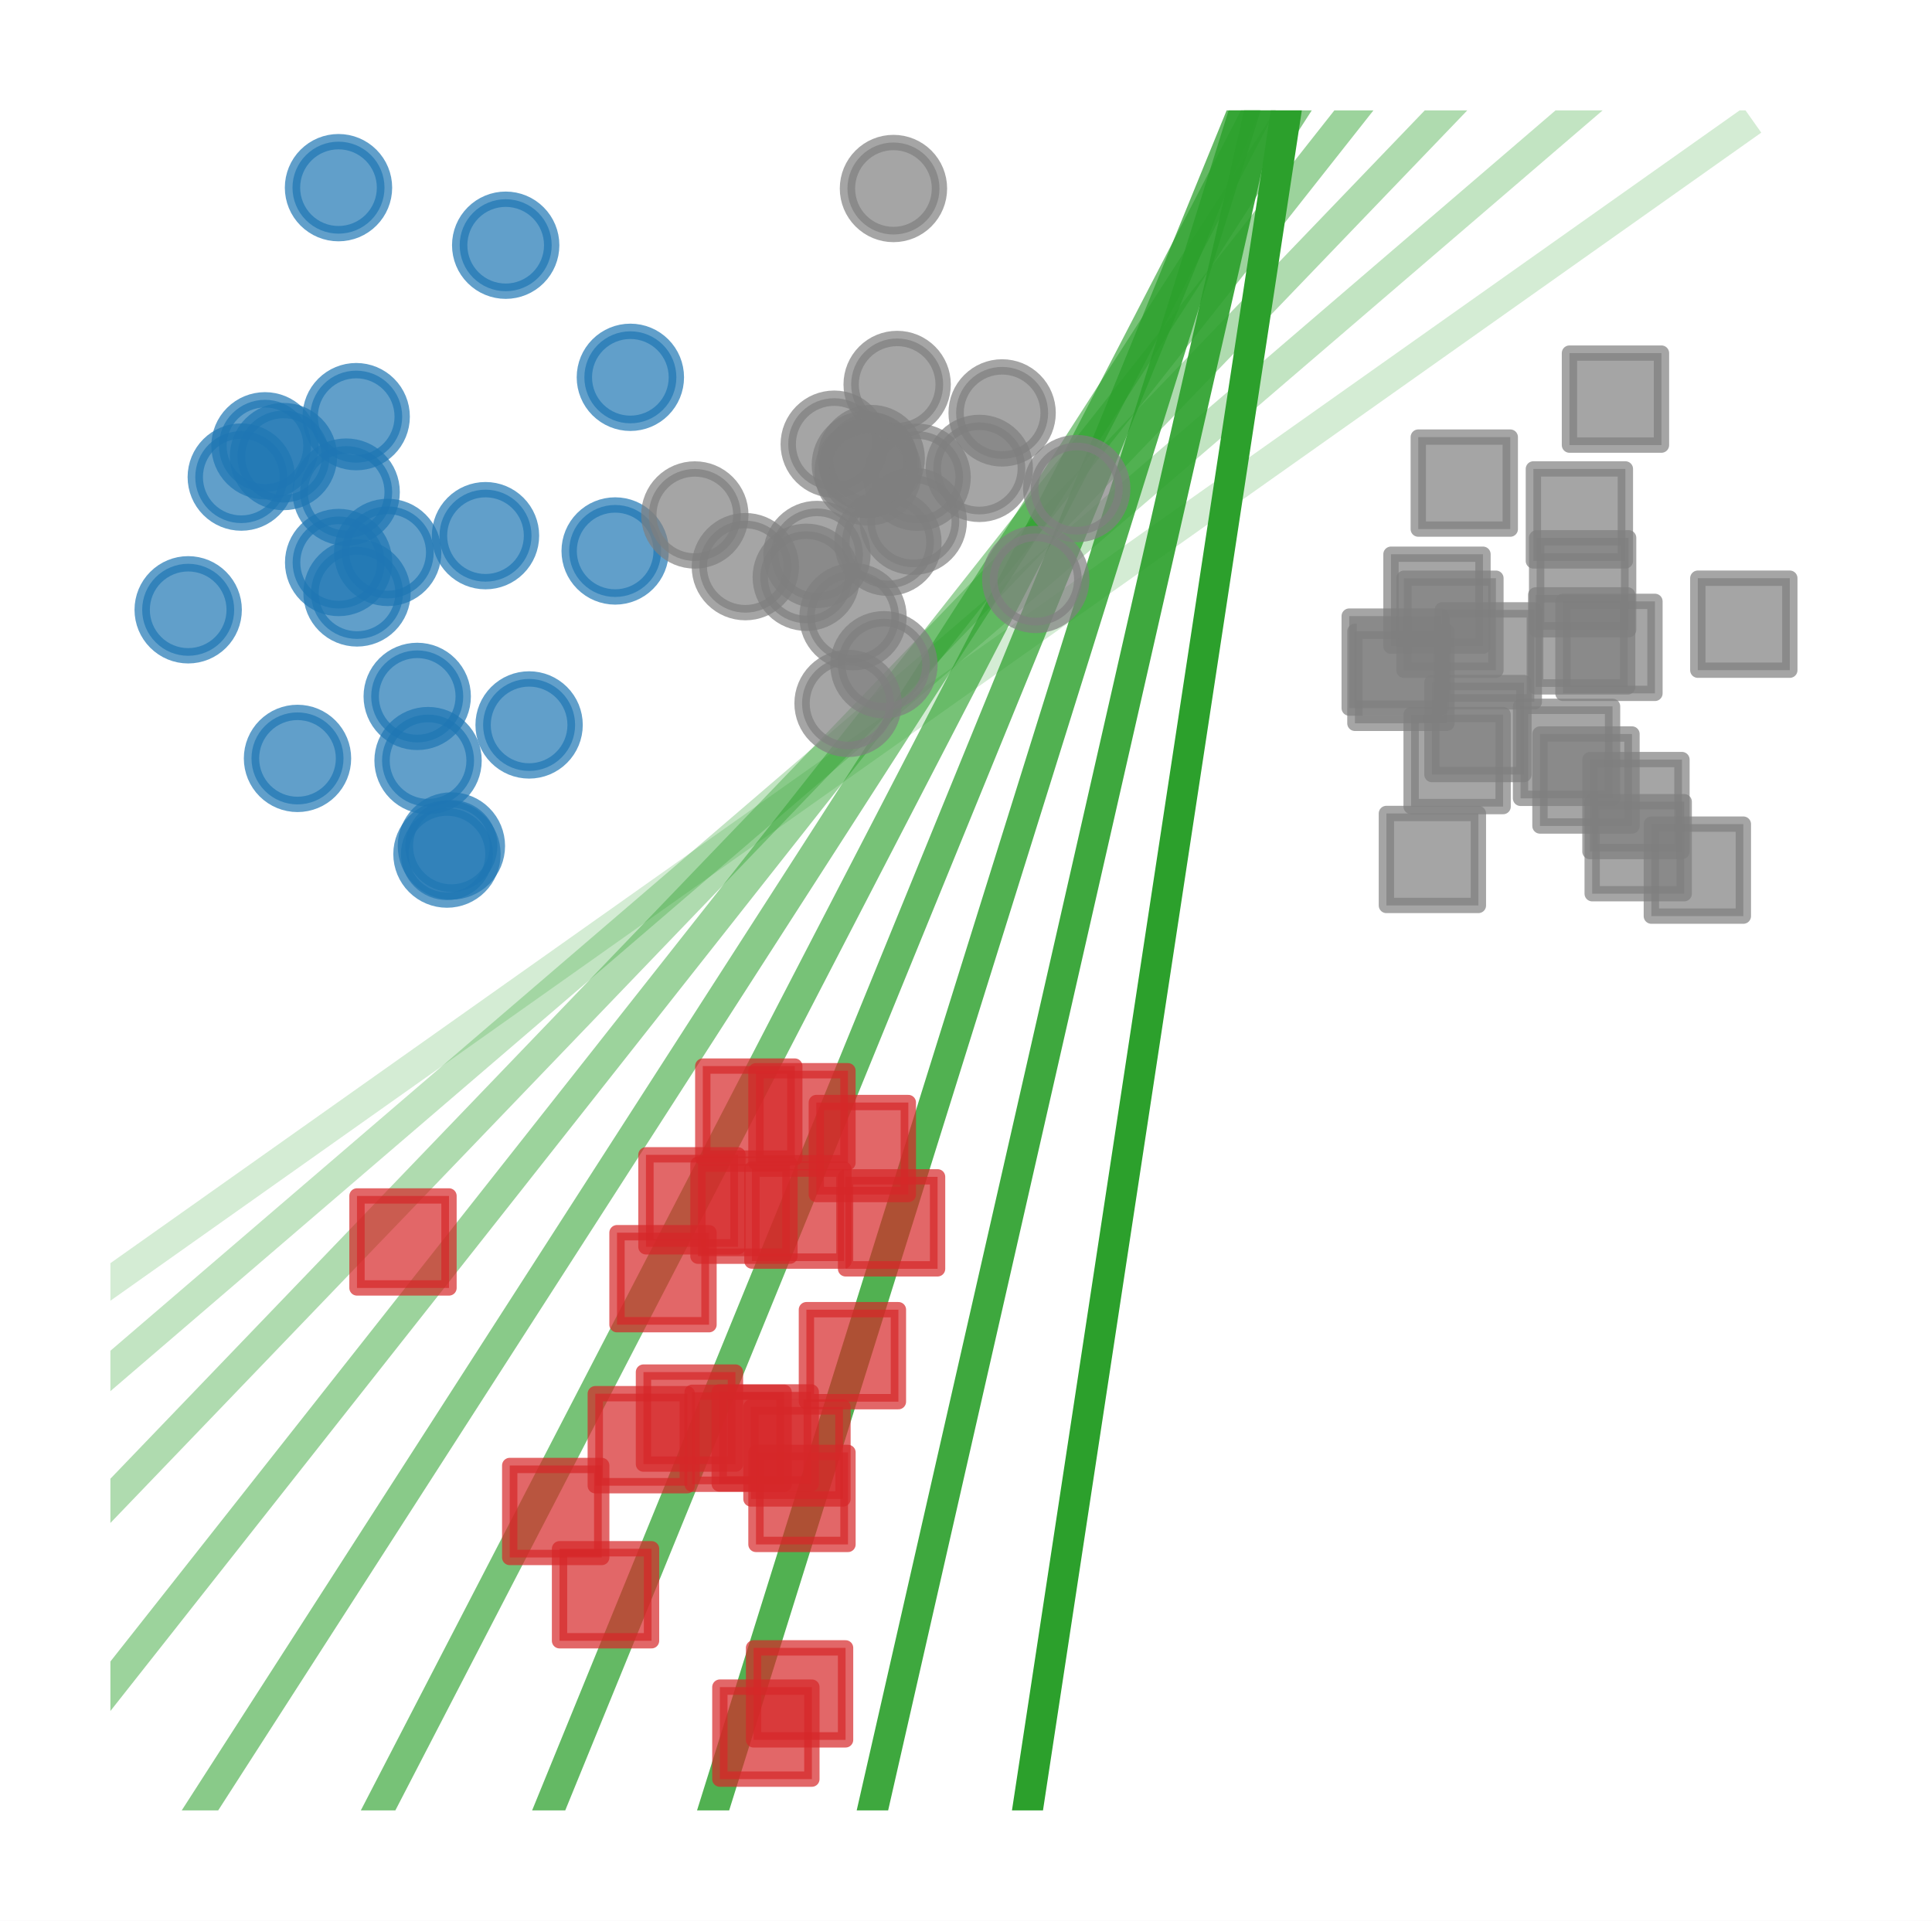
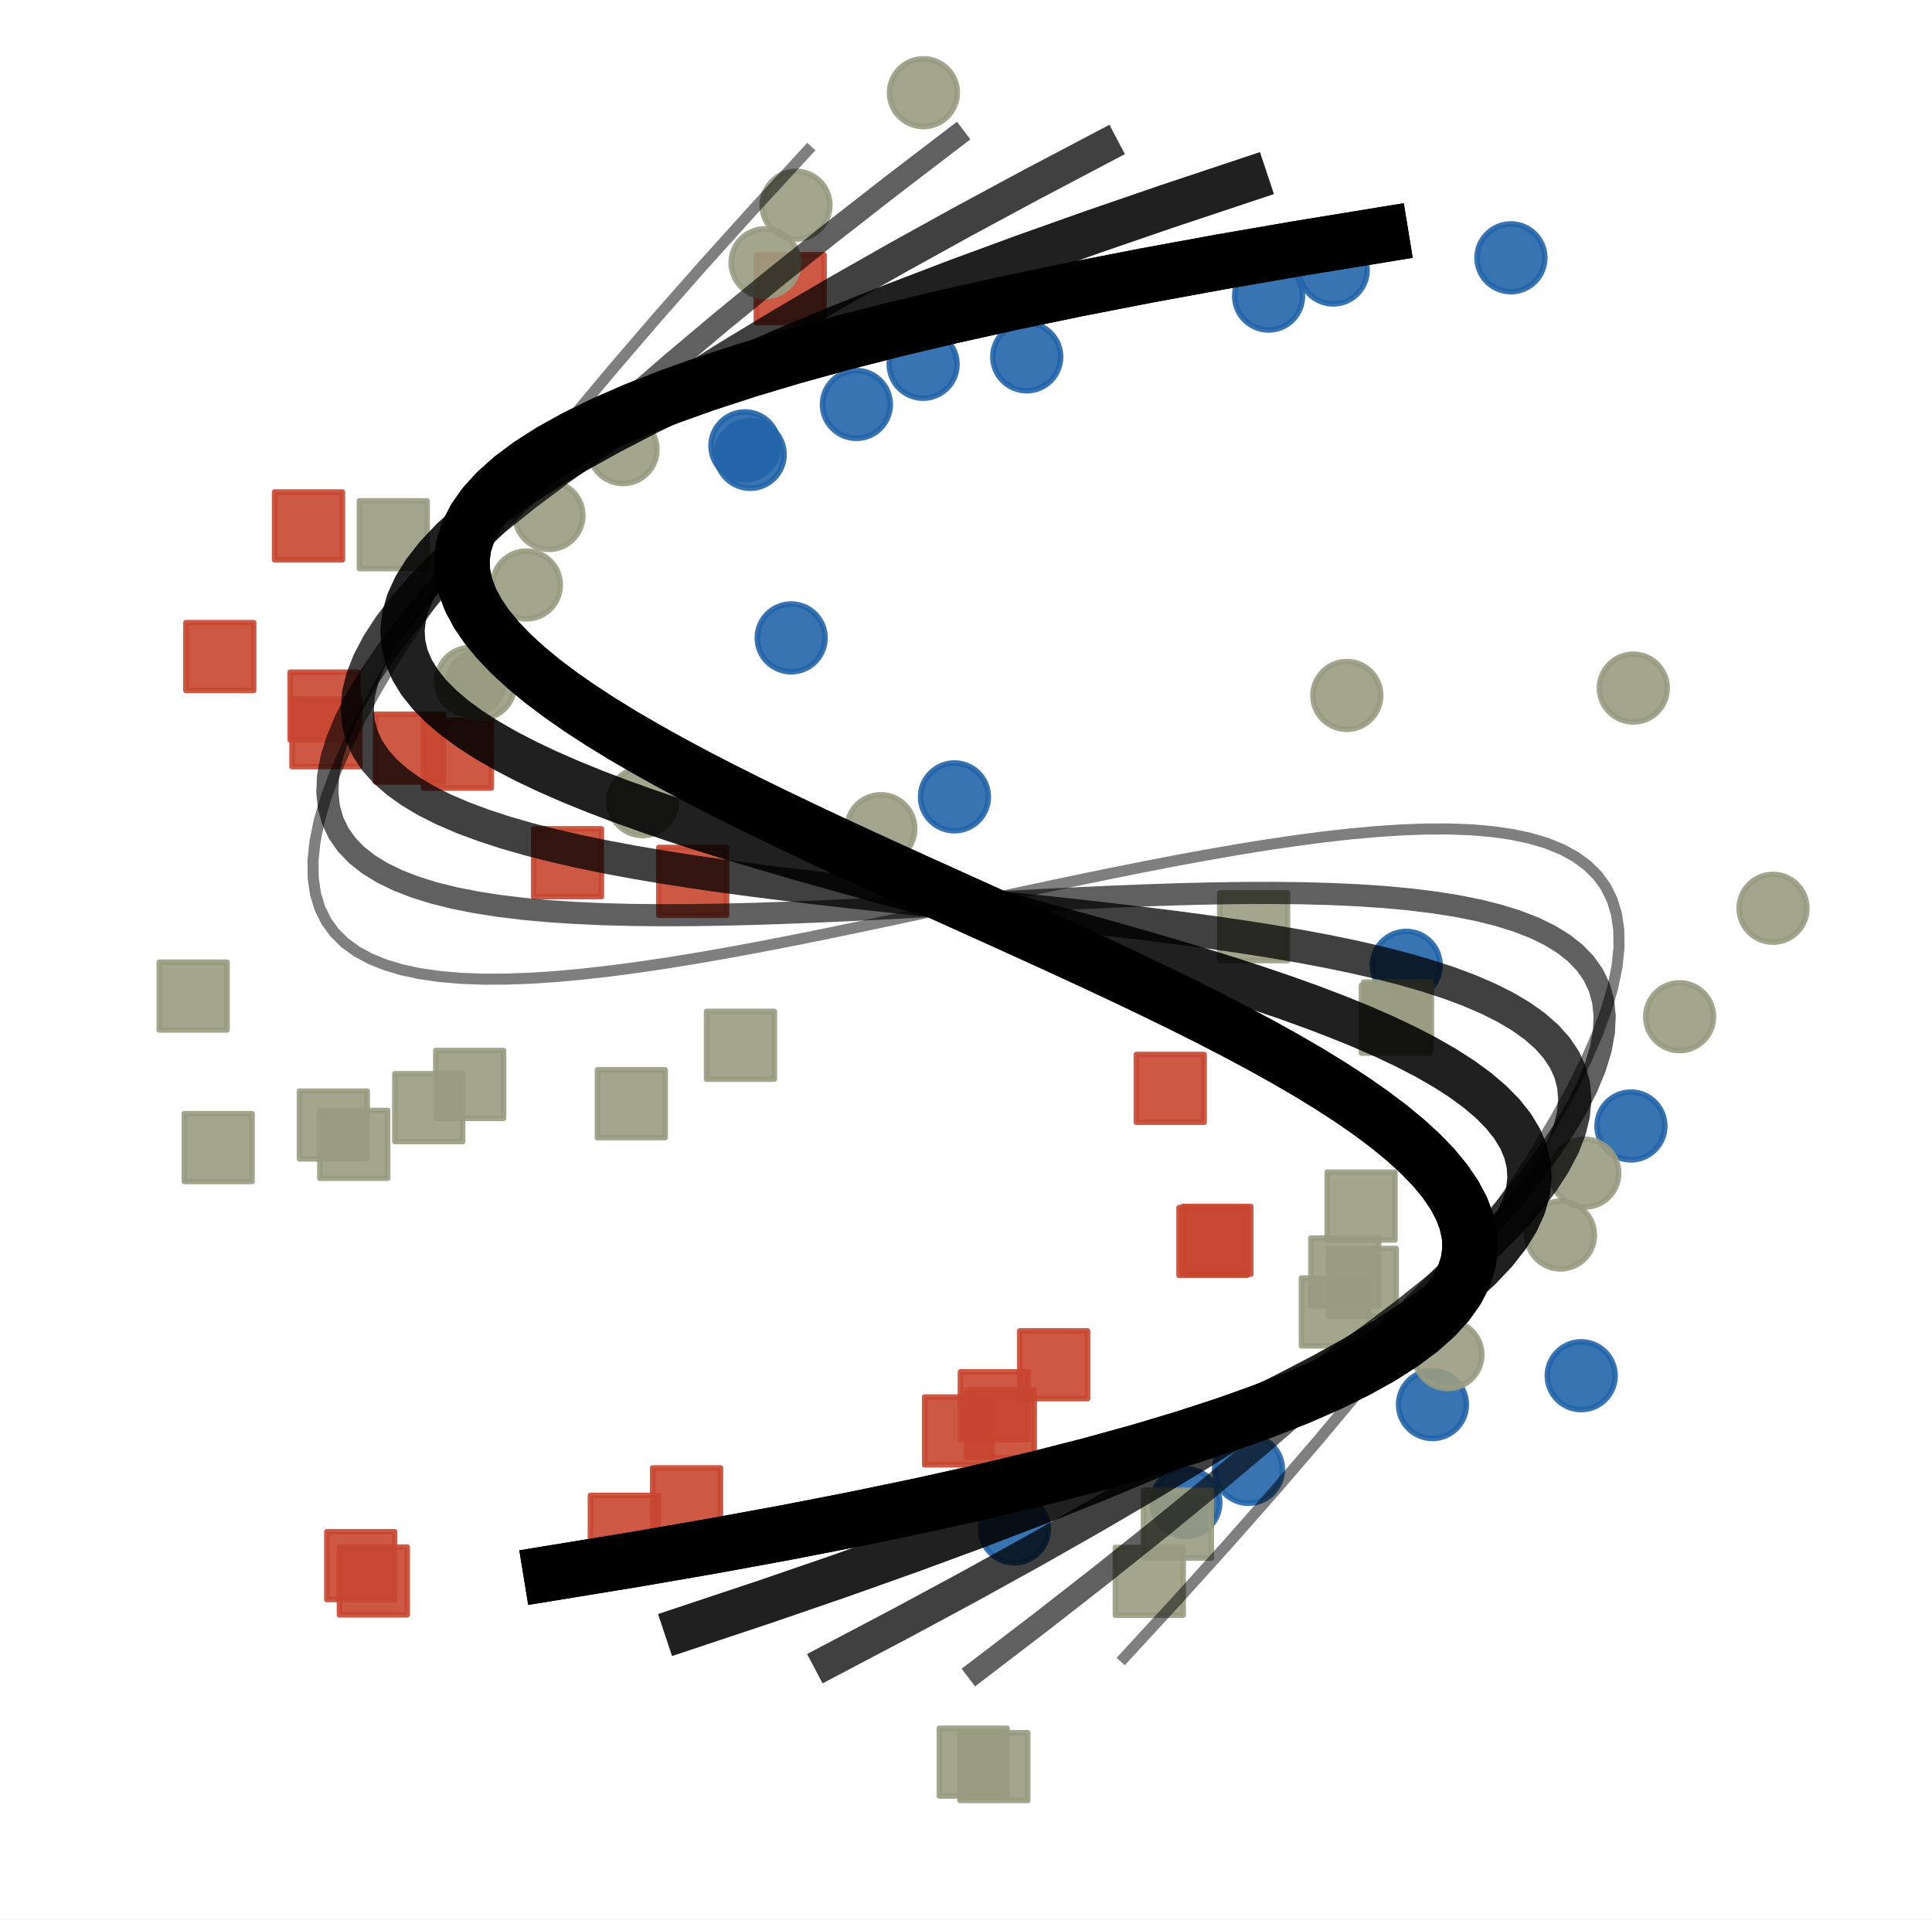
- <svg xmlns="http://www.w3.org/2000/svg" xmlns:xlink="http://www.w3.org/1999/xlink" width="126pt" height="125.28pt" viewBox="0 0 126 125.28" version="1.1">
+ <svg xmlns="http://www.w3.org/2000/svg" xmlns:xlink="http://www.w3.org/1999/xlink" width="349.2pt" height="347.04pt" viewBox="0 0 349.2 347.04" version="1.1">
  <defs>
    <style type="text/css">*{stroke-linejoin: round; stroke-linecap: butt}</style>
  </defs>
  <g id="figure_1">
    <g id="patch_1">
-       <path d="M 0 125.28  L 126 125.28  L 126 0  L 0 0  z " style="fill: #ffffff" />
+       <path d="M 0 347.04  L 349.2 347.04  L 349.2 -0  L 0 -0  z " style="fill: #ffffff" />
    </g>
    <g id="axes_1">
-       <g id="line2d_1">
-         <path d="M -1 89.416  L 113.471 8.412  " clip-path="url(#p5cc4565469)" style="fill: none; stroke: #2ca02c; stroke-opacity: 0.2; stroke-width: 2; stroke-linecap: square" />
-       </g>
-       <g id="line2d_2">
-         <path d="M -1 96.457  L 112.536 -1  " clip-path="url(#p5cc4565469)" style="fill: none; stroke: #2ca02c; stroke-opacity: 0.289; stroke-width: 2; stroke-linecap: square" />
-       </g>
-       <g id="line2d_3">
-         <path d="M -1 106.428  L 102.182 -1  " clip-path="url(#p5cc4565469)" style="fill: none; stroke: #2ca02c; stroke-opacity: 0.378; stroke-width: 2; stroke-linecap: square" />
-       </g>
-       <g id="line2d_4">
-         <path d="M -1 120.376  L 94.768 -1  " clip-path="url(#p5cc4565469)" style="fill: none; stroke: #2ca02c; stroke-opacity: 0.467; stroke-width: 2; stroke-linecap: square" />
-       </g>
-       <g id="line2d_5">
-         <path d="M 7.767 126.28  L 89.634 -1  " clip-path="url(#p5cc4565469)" style="fill: none; stroke: #2ca02c; stroke-opacity: 0.556; stroke-width: 2; stroke-linecap: square" />
-       </g>
-       <g id="line2d_6">
-         <path d="M 20.413 126.28  L 86.305 -1  " clip-path="url(#p5cc4565469)" style="fill: none; stroke: #2ca02c; stroke-opacity: 0.644; stroke-width: 2; stroke-linecap: square" />
-       </g>
-       <g id="line2d_7">
-         <path d="M 32.434 126.28  L 84.428 -1  " clip-path="url(#p5cc4565469)" style="fill: none; stroke: #2ca02c; stroke-opacity: 0.733; stroke-width: 2; stroke-linecap: square" />
-       </g>
-       <g id="line2d_8">
-         <path d="M 43.943 126.28  L 83.737 -1  " clip-path="url(#p5cc4565469)" style="fill: none; stroke: #2ca02c; stroke-opacity: 0.822; stroke-width: 2; stroke-linecap: square" />
-       </g>
-       <g id="line2d_9">
-         <path d="M 55.029 126.28  L 84.028 -1  " clip-path="url(#p5cc4565469)" style="fill: none; stroke: #2ca02c; stroke-opacity: 0.911; stroke-width: 2; stroke-linecap: square" />
-       </g>
-       <g id="line2d_10">
-         <path d="M 65.761 126.28  L 85.139 -1  " clip-path="url(#p5cc4565469)" style="fill: none; stroke: #2ca02c; stroke-width: 2; stroke-linecap: square" />
-       </g>
      <g id="PathCollection_1">
        <defs>
-           <path id="m090e56f8cd" d="M 0 3  C 0.796 3 1.559 2.684 2.121 2.121  C 2.684 1.559 3 0.796 3 0  C 3 -0.796 2.684 -1.559 2.121 -2.121  C 1.559 -2.684 0.796 -3 0 -3  C -0.796 -3 -1.559 -2.684 -2.121 -2.121  C -2.684 -1.559 -3 -0.796 -3 0  C -3 0.796 -2.684 1.559 -2.121 2.121  C -1.559 2.684 -0.796 3 0 3  z " style="stroke: #1f77b4; stroke-opacity: 0.7" />
+           <path id="m9c7c9f10fc" d="M 0 6.124  C 1.624 6.124 3.182 5.478 4.33 4.33  C 5.478 3.182 6.124 1.624 6.124 0  C 6.124 -1.624 5.478 -3.182 4.33 -4.33  C 3.182 -5.478 1.624 -6.124 0 -6.124  C -1.624 -6.124 -3.182 -5.478 -4.33 -4.33  C -5.478 -3.182 -6.124 -1.624 -6.124 0  C -6.124 1.624 -5.478 3.182 -4.33 4.33  C -3.182 5.478 -1.624 6.124 0 6.124  z " style="stroke: #2364aa; stroke-opacity: 0.9" />
        </defs>
-         <g clip-path="url(#p5cc4565469)">
-           <use xlink:href="#m090e56f8cd" x="31.663" y="34.938" style="fill: #1f77b4; fill-opacity: 0.7; stroke: #1f77b4; stroke-opacity: 0.7" />
-           <use xlink:href="#m090e56f8cd" x="32.98" y="15.994" style="fill: #1f77b4; fill-opacity: 0.7; stroke: #1f77b4; stroke-opacity: 0.7" />
-           <use xlink:href="#m090e56f8cd" x="25.284" y="36.031" style="fill: #1f77b4; fill-opacity: 0.7; stroke: #1f77b4; stroke-opacity: 0.7" />
-           <use xlink:href="#m090e56f8cd" x="41.111" y="24.61" style="fill: #1f77b4; fill-opacity: 0.7; stroke: #1f77b4; stroke-opacity: 0.7" />
-           <use xlink:href="#m090e56f8cd" x="23.23" y="27.175" style="fill: #1f77b4; fill-opacity: 0.7; stroke: #1f77b4; stroke-opacity: 0.7" />
-           <use xlink:href="#m090e56f8cd" x="23.283" y="38.672" style="fill: #1f77b4; fill-opacity: 0.7; stroke: #1f77b4; stroke-opacity: 0.7" />
-           <use xlink:href="#m090e56f8cd" x="29.439" y="55.178" style="fill: #1f77b4; fill-opacity: 0.7; stroke: #1f77b4; stroke-opacity: 0.7" />
-           <use xlink:href="#m090e56f8cd" x="12.273" y="39.773" style="fill: #1f77b4; fill-opacity: 0.7; stroke: #1f77b4; stroke-opacity: 0.7" />
-           <use xlink:href="#m090e56f8cd" x="18.488" y="29.778" style="fill: #1f77b4; fill-opacity: 0.7; stroke: #1f77b4; stroke-opacity: 0.7" />
-           <use xlink:href="#m090e56f8cd" x="19.402" y="49.466" style="fill: #1f77b4; fill-opacity: 0.7; stroke: #1f77b4; stroke-opacity: 0.7" />
-           <use xlink:href="#m090e56f8cd" x="40.119" y="35.936" style="fill: #1f77b4; fill-opacity: 0.7; stroke: #1f77b4; stroke-opacity: 0.7" />
-           <use xlink:href="#m090e56f8cd" x="27.917" y="49.608" style="fill: #1f77b4; fill-opacity: 0.7; stroke: #1f77b4; stroke-opacity: 0.7" />
-           <use xlink:href="#m090e56f8cd" x="22.576" y="32.097" style="fill: #1f77b4; fill-opacity: 0.7; stroke: #1f77b4; stroke-opacity: 0.7" />
-           <use xlink:href="#m090e56f8cd" x="17.282" y="29.077" style="fill: #1f77b4; fill-opacity: 0.7; stroke: #1f77b4; stroke-opacity: 0.7" />
-           <use xlink:href="#m090e56f8cd" x="22.085" y="36.688" style="fill: #1f77b4; fill-opacity: 0.7; stroke: #1f77b4; stroke-opacity: 0.7" />
-           <use xlink:href="#m090e56f8cd" x="22.076" y="12.24" style="fill: #1f77b4; fill-opacity: 0.7; stroke: #1f77b4; stroke-opacity: 0.7" />
-           <use xlink:href="#m090e56f8cd" x="27.21" y="45.422" style="fill: #1f77b4; fill-opacity: 0.7; stroke: #1f77b4; stroke-opacity: 0.7" />
-           <use xlink:href="#m090e56f8cd" x="34.507" y="47.283" style="fill: #1f77b4; fill-opacity: 0.7; stroke: #1f77b4; stroke-opacity: 0.7" />
-           <use xlink:href="#m090e56f8cd" x="29.15" y="55.707" style="fill: #1f77b4; fill-opacity: 0.7; stroke: #1f77b4; stroke-opacity: 0.7" />
-           <use xlink:href="#m090e56f8cd" x="15.735" y="31.117" style="fill: #1f77b4; fill-opacity: 0.7; stroke: #1f77b4; stroke-opacity: 0.7" />
+         <g clip-path="url(#pc92a93dfd9)">
+           <use xlink:href="#m9c7c9f10fc" x="254.164" y="174.51" style="fill: #2364aa; fill-opacity: 0.9; stroke: #2364aa; stroke-opacity: 0.9" />
+           <use xlink:href="#m9c7c9f10fc" x="134.634" y="80.598" style="fill: #2364aa; fill-opacity: 0.9; stroke: #2364aa; stroke-opacity: 0.9" />
+           <use xlink:href="#m9c7c9f10fc" x="258.913" y="253.927" style="fill: #2364aa; fill-opacity: 0.9; stroke: #2364aa; stroke-opacity: 0.9" />
+           <use xlink:href="#m9c7c9f10fc" x="166.848" y="65.862" style="fill: #2364aa; fill-opacity: 0.9; stroke: #2364aa; stroke-opacity: 0.9" />
+           <use xlink:href="#m9c7c9f10fc" x="185.576" y="64.515" style="fill: #2364aa; fill-opacity: 0.9; stroke: #2364aa; stroke-opacity: 0.9" />
+           <use xlink:href="#m9c7c9f10fc" x="142.999" y="115.324" style="fill: #2364aa; fill-opacity: 0.9; stroke: #2364aa; stroke-opacity: 0.9" />
+           <use xlink:href="#m9c7c9f10fc" x="285.797" y="248.71" style="fill: #2364aa; fill-opacity: 0.9; stroke: #2364aa; stroke-opacity: 0.9" />
+           <use xlink:href="#m9c7c9f10fc" x="172.512" y="144.06" style="fill: #2364aa; fill-opacity: 0.9; stroke: #2364aa; stroke-opacity: 0.9" />
+           <use xlink:href="#m9c7c9f10fc" x="273.09" y="46.608" style="fill: #2364aa; fill-opacity: 0.9; stroke: #2364aa; stroke-opacity: 0.9" />
+           <use xlink:href="#m9c7c9f10fc" x="229.292" y="53.529" style="fill: #2364aa; fill-opacity: 0.9; stroke: #2364aa; stroke-opacity: 0.9" />
+           <use xlink:href="#m9c7c9f10fc" x="135.593" y="82.145" style="fill: #2364aa; fill-opacity: 0.9; stroke: #2364aa; stroke-opacity: 0.9" />
+           <use xlink:href="#m9c7c9f10fc" x="183.348" y="276.416" style="fill: #2364aa; fill-opacity: 0.9; stroke: #2364aa; stroke-opacity: 0.9" />
+           <use xlink:href="#m9c7c9f10fc" x="240.973" y="48.814" style="fill: #2364aa; fill-opacity: 0.9; stroke: #2364aa; stroke-opacity: 0.9" />
+           <use xlink:href="#m9c7c9f10fc" x="214.335" y="271.657" style="fill: #2364aa; fill-opacity: 0.9; stroke: #2364aa; stroke-opacity: 0.9" />
+           <use xlink:href="#m9c7c9f10fc" x="225.659" y="265.64" style="fill: #2364aa; fill-opacity: 0.9; stroke: #2364aa; stroke-opacity: 0.9" />
+           <use xlink:href="#m9c7c9f10fc" x="294.781" y="203.558" style="fill: #2364aa; fill-opacity: 0.9; stroke: #2364aa; stroke-opacity: 0.9" />
+           <use xlink:href="#m9c7c9f10fc" x="154.789" y="73.12" style="fill: #2364aa; fill-opacity: 0.9; stroke: #2364aa; stroke-opacity: 0.9" />
        </g>
      </g>
      <g id="PathCollection_2">
        <defs>
-           <path id="m68e657d75e" d="M -3 3  L 3 3  L 3 -3  L -3 -3  z " style="stroke: #d62728; stroke-opacity: 0.7" />
+           <path id="mf6afba331c" d="M -6.124 6.124  L 6.124 6.124  L 6.124 -6.124  L -6.124 -6.124  z " style="stroke: #c84630; stroke-opacity: 0.9" />
        </defs>
-         <g clip-path="url(#p5cc4565469)">
-           <use xlink:href="#m68e657d75e" x="55.592" y="88.422" style="fill: #d62728; fill-opacity: 0.7; stroke: #d62728; stroke-opacity: 0.7" />
-           <use xlink:href="#m68e657d75e" x="48.138" y="93.809" style="fill: #d62728; fill-opacity: 0.7; stroke: #d62728; stroke-opacity: 0.7" />
-           <use xlink:href="#m68e657d75e" x="36.243" y="98.584" style="fill: #d62728; fill-opacity: 0.7; stroke: #d62728; stroke-opacity: 0.7" />
-           <use xlink:href="#m68e657d75e" x="45.127" y="78.322" style="fill: #d62728; fill-opacity: 0.7; stroke: #d62728; stroke-opacity: 0.7" />
-           <use xlink:href="#m68e657d75e" x="52.146" y="110.48" style="fill: #d62728; fill-opacity: 0.7; stroke: #d62728; stroke-opacity: 0.7" />
-           <use xlink:href="#m68e657d75e" x="51.976" y="94.767" style="fill: #d62728; fill-opacity: 0.7; stroke: #d62728; stroke-opacity: 0.7" />
-           <use xlink:href="#m68e657d75e" x="43.239" y="83.401" style="fill: #d62728; fill-opacity: 0.7; stroke: #d62728; stroke-opacity: 0.7" />
-           <use xlink:href="#m68e657d75e" x="58.146" y="79.757" style="fill: #d62728; fill-opacity: 0.7; stroke: #d62728; stroke-opacity: 0.7" />
-           <use xlink:href="#m68e657d75e" x="41.823" y="93.902" style="fill: #d62728; fill-opacity: 0.7; stroke: #d62728; stroke-opacity: 0.7" />
-           <use xlink:href="#m68e657d75e" x="52.038" y="79.252" style="fill: #d62728; fill-opacity: 0.7; stroke: #d62728; stroke-opacity: 0.7" />
-           <use xlink:href="#m68e657d75e" x="44.965" y="92.493" style="fill: #d62728; fill-opacity: 0.7; stroke: #d62728; stroke-opacity: 0.7" />
-           <use xlink:href="#m68e657d75e" x="39.491" y="104.016" style="fill: #d62728; fill-opacity: 0.7; stroke: #d62728; stroke-opacity: 0.7" />
-           <use xlink:href="#m68e657d75e" x="56.239" y="74.911" style="fill: #d62728; fill-opacity: 0.7; stroke: #d62728; stroke-opacity: 0.7" />
-           <use xlink:href="#m68e657d75e" x="48.519" y="78.933" style="fill: #d62728; fill-opacity: 0.7; stroke: #d62728; stroke-opacity: 0.7" />
-           <use xlink:href="#m68e657d75e" x="52.303" y="97.732" style="fill: #d62728; fill-opacity: 0.7; stroke: #d62728; stroke-opacity: 0.7" />
-           <use xlink:href="#m68e657d75e" x="52.301" y="72.838" style="fill: #d62728; fill-opacity: 0.7; stroke: #d62728; stroke-opacity: 0.7" />
-           <use xlink:href="#m68e657d75e" x="48.834" y="72.534" style="fill: #d62728; fill-opacity: 0.7; stroke: #d62728; stroke-opacity: 0.7" />
-           <use xlink:href="#m68e657d75e" x="26.282" y="81.004" style="fill: #d62728; fill-opacity: 0.7; stroke: #d62728; stroke-opacity: 0.7" />
-           <use xlink:href="#m68e657d75e" x="49.907" y="93.785" style="fill: #d62728; fill-opacity: 0.7; stroke: #d62728; stroke-opacity: 0.7" />
-           <use xlink:href="#m68e657d75e" x="49.948" y="113.04" style="fill: #d62728; fill-opacity: 0.7; stroke: #d62728; stroke-opacity: 0.7" />
+         <g clip-path="url(#pc92a93dfd9)">
+           <use xlink:href="#mf6afba331c" x="74.019" y="135.253" style="fill: #c84630; fill-opacity: 0.9; stroke: #c84630; stroke-opacity: 0.9" />
+           <use xlink:href="#mf6afba331c" x="82.676" y="136.339" style="fill: #c84630; fill-opacity: 0.9; stroke: #c84630; stroke-opacity: 0.9" />
+           <use xlink:href="#mf6afba331c" x="173.254" y="258.686" style="fill: #c84630; fill-opacity: 0.9; stroke: #c84630; stroke-opacity: 0.9" />
+           <use xlink:href="#mf6afba331c" x="219.944" y="224.227" style="fill: #c84630; fill-opacity: 0.9; stroke: #c84630; stroke-opacity: 0.9" />
+           <use xlink:href="#mf6afba331c" x="55.758" y="95.08" style="fill: #c84630; fill-opacity: 0.9; stroke: #c84630; stroke-opacity: 0.9" />
+           <use xlink:href="#mf6afba331c" x="65.202" y="283.034" style="fill: #c84630; fill-opacity: 0.9; stroke: #c84630; stroke-opacity: 0.9" />
+           <use xlink:href="#mf6afba331c" x="112.842" y="276.467" style="fill: #c84630; fill-opacity: 0.9; stroke: #c84630; stroke-opacity: 0.9" />
+           <use xlink:href="#mf6afba331c" x="211.513" y="196.759" style="fill: #c84630; fill-opacity: 0.9; stroke: #c84630; stroke-opacity: 0.9" />
+           <use xlink:href="#mf6afba331c" x="39.728" y="118.694" style="fill: #c84630; fill-opacity: 0.9; stroke: #c84630; stroke-opacity: 0.9" />
+           <use xlink:href="#mf6afba331c" x="219.236" y="224.439" style="fill: #c84630; fill-opacity: 0.9; stroke: #c84630; stroke-opacity: 0.9" />
+           <use xlink:href="#mf6afba331c" x="102.577" y="155.968" style="fill: #c84630; fill-opacity: 0.9; stroke: #c84630; stroke-opacity: 0.9" />
+           <use xlink:href="#mf6afba331c" x="58.575" y="127.648" style="fill: #c84630; fill-opacity: 0.9; stroke: #c84630; stroke-opacity: 0.9" />
+           <use xlink:href="#mf6afba331c" x="190.448" y="246.728" style="fill: #c84630; fill-opacity: 0.9; stroke: #c84630; stroke-opacity: 0.9" />
+           <use xlink:href="#mf6afba331c" x="179.714" y="254.139" style="fill: #c84630; fill-opacity: 0.9; stroke: #c84630; stroke-opacity: 0.9" />
+           <use xlink:href="#mf6afba331c" x="180.806" y="257.421" style="fill: #c84630; fill-opacity: 0.9; stroke: #c84630; stroke-opacity: 0.9" />
+           <use xlink:href="#mf6afba331c" x="58.912" y="132.472" style="fill: #c84630; fill-opacity: 0.9; stroke: #c84630; stroke-opacity: 0.9" />
+           <use xlink:href="#mf6afba331c" x="125.205" y="159.332" style="fill: #c84630; fill-opacity: 0.9; stroke: #c84630; stroke-opacity: 0.9" />
+           <use xlink:href="#mf6afba331c" x="67.484" y="285.813" style="fill: #c84630; fill-opacity: 0.9; stroke: #c84630; stroke-opacity: 0.9" />
+           <use xlink:href="#mf6afba331c" x="142.823" y="52.191" style="fill: #c84630; fill-opacity: 0.9; stroke: #c84630; stroke-opacity: 0.9" />
+           <use xlink:href="#mf6afba331c" x="124.094" y="271.5" style="fill: #c84630; fill-opacity: 0.9; stroke: #c84630; stroke-opacity: 0.9" />
        </g>
      </g>
      <g id="PathCollection_3">
        <defs>
-           <path id="m04024e84eb" d="M 0 3  C 0.796 3 1.559 2.684 2.121 2.121  C 2.684 1.559 3 0.796 3 0  C 3 -0.796 2.684 -1.559 2.121 -2.121  C 1.559 -2.684 0.796 -3 0 -3  C -0.796 -3 -1.559 -2.684 -2.121 -2.121  C -2.684 -1.559 -3 -0.796 -3 0  C -3 0.796 -2.684 1.559 -2.121 2.121  C -1.559 2.684 -0.796 3 0 3  z " style="stroke: #7f7f7f; stroke-opacity: 0.7" />
+           <path id="m6c04879633" d="M 0 6.124  C 1.624 6.124 3.182 5.478 4.33 4.33  C 5.478 3.182 6.124 1.624 6.124 0  C 6.124 -1.624 5.478 -3.182 4.33 -4.33  C 3.182 -5.478 1.624 -6.124 0 -6.124  C -1.624 -6.124 -3.182 -5.478 -4.33 -4.33  C -5.478 -3.182 -6.124 -1.624 -6.124 0  C -6.124 1.624 -5.478 3.182 -4.33 4.33  C -3.182 5.478 -1.624 6.124 0 6.124  z " style="stroke: #999c81; stroke-opacity: 0.9" />
        </defs>
-         <g clip-path="url(#p5cc4565469)">
-           <use xlink:href="#m04024e84eb" x="56.437" y="30.307" style="fill: #7f7f7f; fill-opacity: 0.7; stroke: #7f7f7f; stroke-opacity: 0.7" />
-           <use xlink:href="#m04024e84eb" x="67.549" y="37.794" style="fill: #7f7f7f; fill-opacity: 0.7; stroke: #7f7f7f; stroke-opacity: 0.7" />
-           <use xlink:href="#m04024e84eb" x="52.583" y="37.652" style="fill: #7f7f7f; fill-opacity: 0.7; stroke: #7f7f7f; stroke-opacity: 0.7" />
-           <use xlink:href="#m04024e84eb" x="63.867" y="30.55" style="fill: #7f7f7f; fill-opacity: 0.7; stroke: #7f7f7f; stroke-opacity: 0.7" />
-           <use xlink:href="#m04024e84eb" x="54.407" y="28.972" style="fill: #7f7f7f; fill-opacity: 0.7; stroke: #7f7f7f; stroke-opacity: 0.7" />
-           <use xlink:href="#m04024e84eb" x="58.51" y="25.077" style="fill: #7f7f7f; fill-opacity: 0.7; stroke: #7f7f7f; stroke-opacity: 0.7" />
-           <use xlink:href="#m04024e84eb" x="53.279" y="36.164" style="fill: #7f7f7f; fill-opacity: 0.7; stroke: #7f7f7f; stroke-opacity: 0.7" />
-           <use xlink:href="#m04024e84eb" x="55.308" y="45.878" style="fill: #7f7f7f; fill-opacity: 0.7; stroke: #7f7f7f; stroke-opacity: 0.7" />
-           <use xlink:href="#m04024e84eb" x="59.813" y="31.129" style="fill: #7f7f7f; fill-opacity: 0.7; stroke: #7f7f7f; stroke-opacity: 0.7" />
-           <use xlink:href="#m04024e84eb" x="57.908" y="35.368" style="fill: #7f7f7f; fill-opacity: 0.7; stroke: #7f7f7f; stroke-opacity: 0.7" />
-           <use xlink:href="#m04024e84eb" x="48.61" y="36.959" style="fill: #7f7f7f; fill-opacity: 0.7; stroke: #7f7f7f; stroke-opacity: 0.7" />
-           <use xlink:href="#m04024e84eb" x="55.632" y="40.223" style="fill: #7f7f7f; fill-opacity: 0.7; stroke: #7f7f7f; stroke-opacity: 0.7" />
-           <use xlink:href="#m04024e84eb" x="56.819" y="29.906" style="fill: #7f7f7f; fill-opacity: 0.7; stroke: #7f7f7f; stroke-opacity: 0.7" />
-           <use xlink:href="#m04024e84eb" x="70.222" y="31.868" style="fill: #7f7f7f; fill-opacity: 0.7; stroke: #7f7f7f; stroke-opacity: 0.7" />
-           <use xlink:href="#m04024e84eb" x="59.561" y="33.998" style="fill: #7f7f7f; fill-opacity: 0.7; stroke: #7f7f7f; stroke-opacity: 0.7" />
-           <use xlink:href="#m04024e84eb" x="45.315" y="33.588" style="fill: #7f7f7f; fill-opacity: 0.7; stroke: #7f7f7f; stroke-opacity: 0.7" />
-           <use xlink:href="#m04024e84eb" x="58.269" y="12.295" style="fill: #7f7f7f; fill-opacity: 0.7; stroke: #7f7f7f; stroke-opacity: 0.7" />
-           <use xlink:href="#m04024e84eb" x="56.616" y="30.782" style="fill: #7f7f7f; fill-opacity: 0.7; stroke: #7f7f7f; stroke-opacity: 0.7" />
-           <use xlink:href="#m04024e84eb" x="57.648" y="43.356" style="fill: #7f7f7f; fill-opacity: 0.7; stroke: #7f7f7f; stroke-opacity: 0.7" />
-           <use xlink:href="#m04024e84eb" x="65.356" y="26.931" style="fill: #7f7f7f; fill-opacity: 0.7; stroke: #7f7f7f; stroke-opacity: 0.7" />
+         <g clip-path="url(#pc92a93dfd9)">
+           <use xlink:href="#m6c04879633" x="243.428" y="125.727" style="fill: #999c81; fill-opacity: 0.9; stroke: #999c81; stroke-opacity: 0.9" />
+           <use xlink:href="#m6c04879633" x="85.029" y="123.183" style="fill: #999c81; fill-opacity: 0.9; stroke: #999c81; stroke-opacity: 0.9" />
+           <use xlink:href="#m6c04879633" x="303.583" y="183.807" style="fill: #999c81; fill-opacity: 0.9; stroke: #999c81; stroke-opacity: 0.9" />
+           <use xlink:href="#m6c04879633" x="99.22" y="93.192" style="fill: #999c81; fill-opacity: 0.9; stroke: #999c81; stroke-opacity: 0.9" />
+           <use xlink:href="#m6c04879633" x="112.608" y="81.286" style="fill: #999c81; fill-opacity: 0.9; stroke: #999c81; stroke-opacity: 0.9" />
+           <use xlink:href="#m6c04879633" x="116.15" y="144.928" style="fill: #999c81; fill-opacity: 0.9; stroke: #999c81; stroke-opacity: 0.9" />
+           <use xlink:href="#m6c04879633" x="320.464" y="164.201" style="fill: #999c81; fill-opacity: 0.9; stroke: #999c81; stroke-opacity: 0.9" />
+           <use xlink:href="#m6c04879633" x="159.209" y="149.806" style="fill: #999c81; fill-opacity: 0.9; stroke: #999c81; stroke-opacity: 0.9" />
+           <use xlink:href="#m6c04879633" x="166.903" y="16.76" style="fill: #999c81; fill-opacity: 0.9; stroke: #999c81; stroke-opacity: 0.9" />
+           <use xlink:href="#m6c04879633" x="138.278" y="47.49" style="fill: #999c81; fill-opacity: 0.9; stroke: #999c81; stroke-opacity: 0.9" />
+           <use xlink:href="#m6c04879633" x="86.865" y="123.811" style="fill: #999c81; fill-opacity: 0.9; stroke: #999c81; stroke-opacity: 0.9" />
+           <use xlink:href="#m6c04879633" x="261.702" y="244.906" style="fill: #999c81; fill-opacity: 0.9; stroke: #999c81; stroke-opacity: 0.9" />
+           <use xlink:href="#m6c04879633" x="143.87" y="37.096" style="fill: #999c81; fill-opacity: 0.9; stroke: #999c81; stroke-opacity: 0.9" />
+           <use xlink:href="#m6c04879633" x="282.052" y="223.269" style="fill: #999c81; fill-opacity: 0.9; stroke: #999c81; stroke-opacity: 0.9" />
+           <use xlink:href="#m6c04879633" x="286.445" y="212.086" style="fill: #999c81; fill-opacity: 0.9; stroke: #999c81; stroke-opacity: 0.9" />
+           <use xlink:href="#m6c04879633" x="295.214" y="124.397" style="fill: #999c81; fill-opacity: 0.9; stroke: #999c81; stroke-opacity: 0.9" />
+           <use xlink:href="#m6c04879633" x="95.147" y="105.753" style="fill: #999c81; fill-opacity: 0.9; stroke: #999c81; stroke-opacity: 0.9" />
        </g>
      </g>
      <g id="PathCollection_4">
        <defs>
-           <path id="m497fd3457a" d="M -3 3  L 3 3  L 3 -3  L -3 -3  z " style="stroke: #7f7f7f; stroke-opacity: 0.7" />
+           <path id="m159008f1fb" d="M -6.124 6.124  L 6.124 6.124  L 6.124 -6.124  L -6.124 -6.124  z " style="stroke: #999c81; stroke-opacity: 0.9" />
        </defs>
-         <g clip-path="url(#p5cc4565469)">
-           <use xlink:href="#m497fd3457a" x="106.692" y="52.542" style="fill: #7f7f7f; fill-opacity: 0.7; stroke: #7f7f7f; stroke-opacity: 0.7" />
-           <use xlink:href="#m497fd3457a" x="110.697" y="56.753" style="fill: #7f7f7f; fill-opacity: 0.7; stroke: #7f7f7f; stroke-opacity: 0.7" />
-           <use xlink:href="#m497fd3457a" x="105.356" y="26.031" style="fill: #7f7f7f; fill-opacity: 0.7; stroke: #7f7f7f; stroke-opacity: 0.7" />
-           <use xlink:href="#m497fd3457a" x="95.03" y="49.607" style="fill: #7f7f7f; fill-opacity: 0.7; stroke: #7f7f7f; stroke-opacity: 0.7" />
-           <use xlink:href="#m497fd3457a" x="102.166" y="49.07" style="fill: #7f7f7f; fill-opacity: 0.7; stroke: #7f7f7f; stroke-opacity: 0.7" />
-           <use xlink:href="#m497fd3457a" x="91.364" y="44.178" style="fill: #7f7f7f; fill-opacity: 0.7; stroke: #7f7f7f; stroke-opacity: 0.7" />
-           <use xlink:href="#m497fd3457a" x="94.56" y="40.714" style="fill: #7f7f7f; fill-opacity: 0.7; stroke: #7f7f7f; stroke-opacity: 0.7" />
-           <use xlink:href="#m497fd3457a" x="95.496" y="31.509" style="fill: #7f7f7f; fill-opacity: 0.7; stroke: #7f7f7f; stroke-opacity: 0.7" />
-           <use xlink:href="#m497fd3457a" x="96.387" y="47.519" style="fill: #7f7f7f; fill-opacity: 0.7; stroke: #7f7f7f; stroke-opacity: 0.7" />
-           <use xlink:href="#m497fd3457a" x="106.839" y="55.291" style="fill: #7f7f7f; fill-opacity: 0.7; stroke: #7f7f7f; stroke-opacity: 0.7" />
-           <use xlink:href="#m497fd3457a" x="103.003" y="33.585" style="fill: #7f7f7f; fill-opacity: 0.7; stroke: #7f7f7f; stroke-opacity: 0.7" />
-           <use xlink:href="#m497fd3457a" x="90.992" y="43.185" style="fill: #7f7f7f; fill-opacity: 0.7; stroke: #7f7f7f; stroke-opacity: 0.7" />
-           <use xlink:href="#m497fd3457a" x="103.215" y="38.078" style="fill: #7f7f7f; fill-opacity: 0.7; stroke: #7f7f7f; stroke-opacity: 0.7" />
-           <use xlink:href="#m497fd3457a" x="93.417" y="56.057" style="fill: #7f7f7f; fill-opacity: 0.7; stroke: #7f7f7f; stroke-opacity: 0.7" />
-           <use xlink:href="#m497fd3457a" x="104.931" y="42.224" style="fill: #7f7f7f; fill-opacity: 0.7; stroke: #7f7f7f; stroke-opacity: 0.7" />
-           <use xlink:href="#m497fd3457a" x="103.154" y="41.801" style="fill: #7f7f7f; fill-opacity: 0.7; stroke: #7f7f7f; stroke-opacity: 0.7" />
-           <use xlink:href="#m497fd3457a" x="97.063" y="42.778" style="fill: #7f7f7f; fill-opacity: 0.7; stroke: #7f7f7f; stroke-opacity: 0.7" />
-           <use xlink:href="#m497fd3457a" x="103.433" y="50.874" style="fill: #7f7f7f; fill-opacity: 0.7; stroke: #7f7f7f; stroke-opacity: 0.7" />
-           <use xlink:href="#m497fd3457a" x="113.727" y="40.712" style="fill: #7f7f7f; fill-opacity: 0.7; stroke: #7f7f7f; stroke-opacity: 0.7" />
-           <use xlink:href="#m497fd3457a" x="93.716" y="39.149" style="fill: #7f7f7f; fill-opacity: 0.7; stroke: #7f7f7f; stroke-opacity: 0.7" />
+         <g clip-path="url(#pc92a93dfd9)">
+           <use xlink:href="#m159008f1fb" x="77.491" y="200.243" style="fill: #999c81; fill-opacity: 0.9; stroke: #999c81; stroke-opacity: 0.9" />
+           <use xlink:href="#m159008f1fb" x="84.895" y="196.049" style="fill: #999c81; fill-opacity: 0.9; stroke: #999c81; stroke-opacity: 0.9" />
+           <use xlink:href="#m159008f1fb" x="241.352" y="237.184" style="fill: #999c81; fill-opacity: 0.9; stroke: #999c81; stroke-opacity: 0.9" />
+           <use xlink:href="#m159008f1fb" x="252.595" y="183.68" style="fill: #999c81; fill-opacity: 0.9; stroke: #999c81; stroke-opacity: 0.9" />
+           <use xlink:href="#m159008f1fb" x="34.913" y="180.07" style="fill: #999c81; fill-opacity: 0.9; stroke: #999c81; stroke-opacity: 0.9" />
+           <use xlink:href="#m159008f1fb" x="175.906" y="318.569" style="fill: #999c81; fill-opacity: 0.9; stroke: #999c81; stroke-opacity: 0.9" />
+           <use xlink:href="#m159008f1fb" x="207.728" y="285.879" style="fill: #999c81; fill-opacity: 0.9; stroke: #999c81; stroke-opacity: 0.9" />
+           <use xlink:href="#m159008f1fb" x="226.589" y="167.532" style="fill: #999c81; fill-opacity: 0.9; stroke: #999c81; stroke-opacity: 0.9" />
+           <use xlink:href="#m159008f1fb" x="39.438" y="207.467" style="fill: #999c81; fill-opacity: 0.9; stroke: #999c81; stroke-opacity: 0.9" />
+           <use xlink:href="#m159008f1fb" x="252.203" y="184.253" style="fill: #999c81; fill-opacity: 0.9; stroke: #999c81; stroke-opacity: 0.9" />
+           <use xlink:href="#m159008f1fb" x="114.11" y="199.532" style="fill: #999c81; fill-opacity: 0.9; stroke: #999c81; stroke-opacity: 0.9" />
+           <use xlink:href="#m159008f1fb" x="60.248" y="203.384" style="fill: #999c81; fill-opacity: 0.9; stroke: #999c81; stroke-opacity: 0.9" />
+           <use xlink:href="#m159008f1fb" x="246.012" y="218.041" style="fill: #999c81; fill-opacity: 0.9; stroke: #999c81; stroke-opacity: 0.9" />
+           <use xlink:href="#m159008f1fb" x="243.064" y="229.95" style="fill: #999c81; fill-opacity: 0.9; stroke: #999c81; stroke-opacity: 0.9" />
+           <use xlink:href="#m159008f1fb" x="246.236" y="231.83" style="fill: #999c81; fill-opacity: 0.9; stroke: #999c81; stroke-opacity: 0.9" />
+           <use xlink:href="#m159008f1fb" x="63.939" y="206.883" style="fill: #999c81; fill-opacity: 0.9; stroke: #999c81; stroke-opacity: 0.9" />
+           <use xlink:href="#m159008f1fb" x="133.838" y="188.971" style="fill: #999c81; fill-opacity: 0.9; stroke: #999c81; stroke-opacity: 0.9" />
+           <use xlink:href="#m159008f1fb" x="179.632" y="319.373" style="fill: #999c81; fill-opacity: 0.9; stroke: #999c81; stroke-opacity: 0.9" />
+           <use xlink:href="#m159008f1fb" x="71.086" y="96.668" style="fill: #999c81; fill-opacity: 0.9; stroke: #999c81; stroke-opacity: 0.9" />
+           <use xlink:href="#m159008f1fb" x="212.812" y="275.542" style="fill: #999c81; fill-opacity: 0.9; stroke: #999c81; stroke-opacity: 0.9" />
        </g>
+       </g>
+       <g id="line2d_1">
+         <path d="M 99.605 284.4  L 114.555 281.956  L 128.682 279.513  L 142.004 277.069  L 154.538 274.625  L 166.299 272.182  L 177.306 269.738  L 187.575 267.295  L 197.124 264.851  L 205.968 262.407  L 214.126 259.964  L 221.613 257.52  L 228.448 255.076  L 234.647 252.633  L 240.227 250.189  L 245.204 247.745  L 249.597 245.302  L 253.421 242.858  L 256.695 240.415  L 259.434 237.971  L 261.655 235.527  L 263.377 233.084  L 264.615 230.64  L 265.386 228.196  L 265.709 225.753  L 265.598 223.309  L 265.073 220.865  L 264.148 218.422  L 262.842 215.978  L 261.172 213.535  L 259.154 211.091  L 256.805 208.647  L 254.142 206.204  L 251.182 203.76  L 247.943 201.316  L 244.441 198.873  L 240.693 196.429  L 236.716 193.985  L 232.526 191.542  L 228.142 189.098  L 223.58 186.655  L 218.857 184.211  L 213.989 181.767  L 208.995 179.324  L 203.89 176.88  L 198.692 174.436  L 193.417 171.993  L 188.083 169.549  L 182.707 167.105  L 177.305 164.662  L 171.895 162.218  L 166.493 159.775  L 161.117 157.331  L 155.783 154.887  L 150.508 152.444  L 145.31 150  L 140.205 147.556  L 135.211 145.113  L 130.343 142.669  L 125.62 140.225  L 121.058 137.782  L 116.674 135.338  L 112.484 132.895  L 108.507 130.451  L 104.759 128.007  L 101.257 125.564  L 98.018 123.12  L 95.058 120.676  L 92.395 118.233  L 90.046 115.789  L 88.028 113.345  L 86.358 110.902  L 85.052 108.458  L 84.127 106.015  L 83.602 103.571  L 83.491 101.127  L 83.814 98.684  L 84.585 96.24  L 85.823 93.796  L 87.545 91.353  L 89.766 88.909  L 92.505 86.465  L 95.779 84.022  L 99.603 81.578  L 103.996 79.135  L 108.973 76.691  L 114.553 74.247  L 120.752 71.804  L 127.587 69.36  L 135.074 66.916  L 143.232 64.473  L 152.076 62.029  L 161.625 59.585  L 171.894 57.142  L 182.901 54.698  L 194.662 52.255  L 207.196 49.811  L 220.518 47.367  L 234.645 44.924  L 249.595 42.48  " clip-path="url(#pc92a93dfd9)" style="fill: none; stroke: #000000; stroke-width: 10; stroke-linecap: square" />
+       </g>
+       <g id="line2d_2">
+         <path d="M 123.999 294.325  L 138.252 289.574  L 151.695 284.951  L 164.345 280.455  L 176.218 276.083  L 187.331 271.832  L 197.701 267.699  L 207.344 263.682  L 216.278 259.778  L 224.518 255.984  L 232.082 252.298  L 238.986 248.717  L 245.248 245.238  L 250.882 241.86  L 255.908 238.578  L 260.34 235.391  L 264.196 232.295  L 267.492 229.289  L 270.246 226.369  L 272.474 223.533  L 274.192 220.778  L 275.417 218.102  L 276.167 215.501  L 276.457 212.973  L 276.304 210.516  L 275.726 208.127  L 274.738 205.803  L 273.358 203.541  L 271.602 201.34  L 269.487 199.195  L 267.03 197.105  L 264.247 195.067  L 261.155 193.078  L 257.771 191.136  L 254.111 189.238  L 250.192 187.38  L 246.031 185.562  L 241.644 183.779  L 237.049 182.029  L 232.262 180.311  L 227.299 178.62  L 222.178 176.954  L 216.914 175.311  L 211.526 173.688  L 206.029 172.082  L 200.44 170.491  L 194.775 168.911  L 189.053 167.342  L 183.288 165.778  L 177.499 164.219  L 171.701 162.661  L 165.912 161.102  L 160.147 159.538  L 154.425 157.969  L 148.76 156.389  L 143.171 154.798  L 137.674 153.192  L 132.286 151.569  L 127.022 149.926  L 121.901 148.26  L 116.938 146.569  L 112.151 144.851  L 107.556 143.101  L 103.169 141.318  L 99.008 139.5  L 95.089 137.642  L 91.429 135.744  L 88.045 133.802  L 84.953 131.813  L 82.17 129.775  L 79.713 127.685  L 77.598 125.54  L 75.842 123.339  L 74.462 121.077  L 73.474 118.753  L 72.896 116.364  L 72.743 113.907  L 73.033 111.379  L 73.783 108.778  L 75.008 106.102  L 76.726 103.347  L 78.954 100.511  L 81.708 97.591  L 85.004 94.585  L 88.86 91.489  L 93.292 88.302  L 98.318 85.02  L 103.952 81.642  L 110.214 78.163  L 117.118 74.582  L 124.682 70.896  L 132.922 67.102  L 141.856 63.198  L 151.499 59.181  L 161.869 55.048  L 172.982 50.797  L 184.855 46.425  L 197.505 41.929  L 210.948 37.306  L 225.201 32.555  " clip-path="url(#pc92a93dfd9)" style="fill: none; stroke: #000000; stroke-opacity: 0.875; stroke-width: 8; stroke-linecap: square" />
+       </g>
+       <g id="line2d_3">
+         <path d="M 149.931 300.273  L 163.054 293.358  L 175.404 286.698  L 186.997 280.286  L 197.85 274.118  L 207.976 268.188  L 217.394 262.492  L 226.119 257.023  L 234.166 251.777  L 241.552 246.749  L 248.292 241.932  L 254.403 237.323  L 259.9 232.915  L 264.8 228.704  L 269.118 224.684  L 272.87 220.85  L 276.072 217.197  L 278.741 213.719  L 280.891 210.412  L 282.54 207.269  L 283.702 204.287  L 284.394 201.459  L 284.633 198.78  L 284.432 196.245  L 283.81 193.849  L 282.781 191.587  L 281.361 189.453  L 279.568 187.443  L 277.415 185.55  L 274.92 183.77  L 272.098 182.097  L 268.965 180.526  L 265.538 179.052  L 261.832 177.67  L 257.862 176.375  L 253.646 175.161  L 249.199 174.022  L 244.536 172.955  L 239.674 171.952  L 234.629 171.01  L 229.417 170.124  L 224.053 169.286  L 218.554 168.494  L 212.935 167.74  L 207.213 167.021  L 201.403 166.331  L 195.521 165.664  L 189.583 165.015  L 183.606 164.38  L 177.605 163.752  L 171.595 163.128  L 165.594 162.5  L 159.617 161.865  L 153.679 161.216  L 147.797 160.549  L 141.987 159.859  L 136.265 159.14  L 130.646 158.386  L 125.147 157.594  L 119.783 156.756  L 114.571 155.87  L 109.526 154.928  L 104.664 153.925  L 100.001 152.858  L 95.554 151.719  L 91.338 150.505  L 87.368 149.21  L 83.662 147.828  L 80.235 146.354  L 77.102 144.783  L 74.28 143.11  L 71.785 141.33  L 69.632 139.437  L 67.839 137.427  L 66.419 135.293  L 65.39 133.031  L 64.768 130.635  L 64.567 128.1  L 64.806 125.421  L 65.498 122.593  L 66.66 119.611  L 68.309 116.468  L 70.459 113.161  L 73.128 109.683  L 76.33 106.03  L 80.082 102.196  L 84.4 98.176  L 89.3 93.965  L 94.797 89.557  L 100.908 84.948  L 107.648 80.131  L 115.034 75.103  L 123.081 69.857  L 131.806 64.388  L 141.224 58.692  L 151.35 52.762  L 162.203 46.594  L 173.796 40.182  L 186.146 33.522  L 199.269 26.607  " clip-path="url(#pc92a93dfd9)" style="fill: none; stroke: #000000; stroke-opacity: 0.75; stroke-width: 6; stroke-linecap: square" />
+       </g>
+       <g id="line2d_4">
+         <path d="M 176.612 302.063  L 188.207 293.195  L 199.089 284.699  L 209.273 276.566  L 218.774 268.79  L 227.608 261.362  L 235.787 254.275  L 243.328 247.521  L 250.244 241.092  L 256.551 234.982  L 262.263 229.182  L 267.395 223.684  L 271.961 218.481  L 275.977 213.565  L 279.456 208.929  L 282.414 204.565  L 284.866 200.465  L 286.825 196.621  L 288.307 193.027  L 289.326 189.674  L 289.898 186.554  L 290.036 183.66  L 289.755 180.985  L 289.071 178.52  L 287.997 176.259  L 286.549 174.192  L 284.741 172.313  L 282.587 170.614  L 280.104 169.088  L 277.304 167.726  L 274.204 166.521  L 270.817 165.466  L 267.158 164.552  L 263.242 163.773  L 259.084 163.119  L 254.698 162.585  L 250.1 162.161  L 245.303 161.841  L 240.322 161.617  L 235.173 161.48  L 229.869 161.424  L 224.426 161.441  L 218.858 161.523  L 213.179 161.663  L 207.406 161.852  L 201.551 162.083  L 195.631 162.349  L 189.659 162.641  L 183.65 162.953  L 177.619 163.276  L 171.581 163.604  L 165.55 163.927  L 159.541 164.239  L 153.569 164.531  L 147.649 164.797  L 141.794 165.028  L 136.021 165.217  L 130.342 165.357  L 124.774 165.439  L 119.331 165.456  L 114.027 165.4  L 108.878 165.263  L 103.897 165.039  L 99.1 164.719  L 94.502 164.295  L 90.116 163.761  L 85.958 163.107  L 82.042 162.328  L 78.383 161.414  L 74.996 160.359  L 71.896 159.154  L 69.096 157.792  L 66.613 156.266  L 64.459 154.567  L 62.651 152.688  L 61.203 150.621  L 60.129 148.36  L 59.445 145.895  L 59.164 143.22  L 59.302 140.326  L 59.874 137.206  L 60.893 133.853  L 62.375 130.259  L 64.334 126.415  L 66.786 122.315  L 69.744 117.951  L 73.223 113.315  L 77.239 108.399  L 81.805 103.196  L 86.937 97.698  L 92.649 91.898  L 98.956 85.788  L 105.872 79.359  L 113.413 72.605  L 121.592 65.518  L 130.426 58.09  L 139.927 50.314  L 150.111 42.181  L 160.993 33.685  L 172.588 24.817  " clip-path="url(#pc92a93dfd9)" style="fill: none; stroke: #000000; stroke-opacity: 0.625; stroke-width: 4; stroke-linecap: square" />
+       </g>
+       <g id="line2d_5">
+         <path d="M 203.232 299.642  L 212.946 289.09  L 222.029 279.016  L 230.495 269.409  L 238.357 260.261  L 245.628 251.56  L 252.321 243.298  L 258.448 235.464  L 264.024 228.048  L 269.06 221.042  L 273.57 214.433  L 277.567 208.214  L 281.064 202.374  L 284.073 196.903  L 286.609 191.792  L 288.683 187.03  L 290.309 182.608  L 291.499 178.516  L 292.268 174.743  L 292.627 171.281  L 292.59 168.119  L 292.169 165.248  L 291.379 162.657  L 290.231 160.337  L 288.739 158.278  L 286.915 156.47  L 284.773 154.904  L 282.326 153.568  L 279.587 152.455  L 276.568 151.553  L 273.283 150.852  L 269.744 150.344  L 265.966 150.018  L 261.96 149.865  L 257.739 149.873  L 253.317 150.035  L 248.707 150.339  L 243.921 150.776  L 238.973 151.336  L 233.876 152.01  L 228.642 152.786  L 223.284 153.657  L 217.817 154.611  L 212.252 155.639  L 206.602 156.731  L 200.881 157.877  L 195.101 159.067  L 189.276 160.292  L 183.419 161.541  L 177.542 162.805  L 171.658 164.075  L 165.781 165.339  L 159.924 166.588  L 154.099 167.813  L 148.319 169.003  L 142.598 170.149  L 136.948 171.241  L 131.383 172.269  L 125.916 173.223  L 120.558 174.094  L 115.324 174.87  L 110.227 175.544  L 105.279 176.104  L 100.493 176.541  L 95.883 176.845  L 91.461 177.007  L 87.24 177.015  L 83.234 176.862  L 79.456 176.536  L 75.917 176.028  L 72.632 175.327  L 69.613 174.425  L 66.874 173.312  L 64.427 171.976  L 62.285 170.41  L 60.461 168.602  L 58.969 166.543  L 57.821 164.223  L 57.031 161.632  L 56.61 158.761  L 56.573 155.599  L 56.932 152.137  L 57.701 148.364  L 58.891 144.272  L 60.517 139.85  L 62.591 135.088  L 65.127 129.977  L 68.136 124.506  L 71.633 118.666  L 75.63 112.447  L 80.14 105.838  L 85.176 98.832  L 90.752 91.416  L 96.879 83.582  L 103.572 75.32  L 110.843 66.619  L 118.705 57.471  L 127.171 47.864  L 136.254 37.79  L 145.968 27.238  " clip-path="url(#pc92a93dfd9)" style="fill: none; stroke: #000000; stroke-opacity: 0.5; stroke-width: 2; stroke-linecap: square" />
+       </g>
+       <g id="line2d_6">
+         <path d="M 99.605 284.4  L 114.555 281.956  L 128.682 279.513  L 142.004 277.069  L 154.538 274.625  L 166.299 272.182  L 177.306 269.738  L 187.575 267.295  L 197.124 264.851  L 205.968 262.407  L 214.126 259.964  L 221.613 257.52  L 228.448 255.076  L 234.647 252.633  L 240.227 250.189  L 245.204 247.745  L 249.597 245.302  L 253.421 242.858  L 256.695 240.415  L 259.434 237.971  L 261.655 235.527  L 263.377 233.084  L 264.615 230.64  L 265.386 228.196  L 265.709 225.753  L 265.598 223.309  L 265.073 220.865  L 264.148 218.422  L 262.842 215.978  L 261.172 213.535  L 259.154 211.091  L 256.805 208.647  L 254.142 206.204  L 251.182 203.76  L 247.943 201.316  L 244.441 198.873  L 240.693 196.429  L 236.716 193.985  L 232.526 191.542  L 228.142 189.098  L 223.58 186.655  L 218.857 184.211  L 213.989 181.767  L 208.995 179.324  L 203.89 176.88  L 198.692 174.436  L 193.417 171.993  L 188.083 169.549  L 182.707 167.105  L 177.305 164.662  L 171.895 162.218  L 166.493 159.775  L 161.117 157.331  L 155.783 154.887  L 150.508 152.444  L 145.31 150  L 140.205 147.556  L 135.211 145.113  L 130.343 142.669  L 125.62 140.225  L 121.058 137.782  L 116.674 135.338  L 112.484 132.895  L 108.507 130.451  L 104.759 128.007  L 101.257 125.564  L 98.018 123.12  L 95.058 120.676  L 92.395 118.233  L 90.046 115.789  L 88.028 113.345  L 86.358 110.902  L 85.052 108.458  L 84.127 106.015  L 83.602 103.571  L 83.491 101.127  L 83.814 98.684  L 84.585 96.24  L 85.823 93.796  L 87.545 91.353  L 89.766 88.909  L 92.505 86.465  L 95.779 84.022  L 99.603 81.578  L 103.996 79.135  L 108.973 76.691  L 114.553 74.247  L 120.752 71.804  L 127.587 69.36  L 135.074 66.916  L 143.232 64.473  L 152.076 62.029  L 161.625 59.585  L 171.894 57.142  L 182.901 54.698  L 194.662 52.255  L 207.196 49.811  L 220.518 47.367  L 234.645 44.924  L 249.595 42.48  " clip-path="url(#pc92a93dfd9)" style="fill: none; stroke: #000000; stroke-width: 10; stroke-linecap: square" />
      </g>
    </g>
  </g>
  <defs>
-     <clipPath id="p5cc4565469">
-       <rect x="7.2" y="7.2" width="111.6" height="110.88" />
+     <clipPath id="pc92a93dfd9">
+       <rect x="7.2" y="7.2" width="334.8" height="332.64" />
    </clipPath>
  </defs>
</svg>
